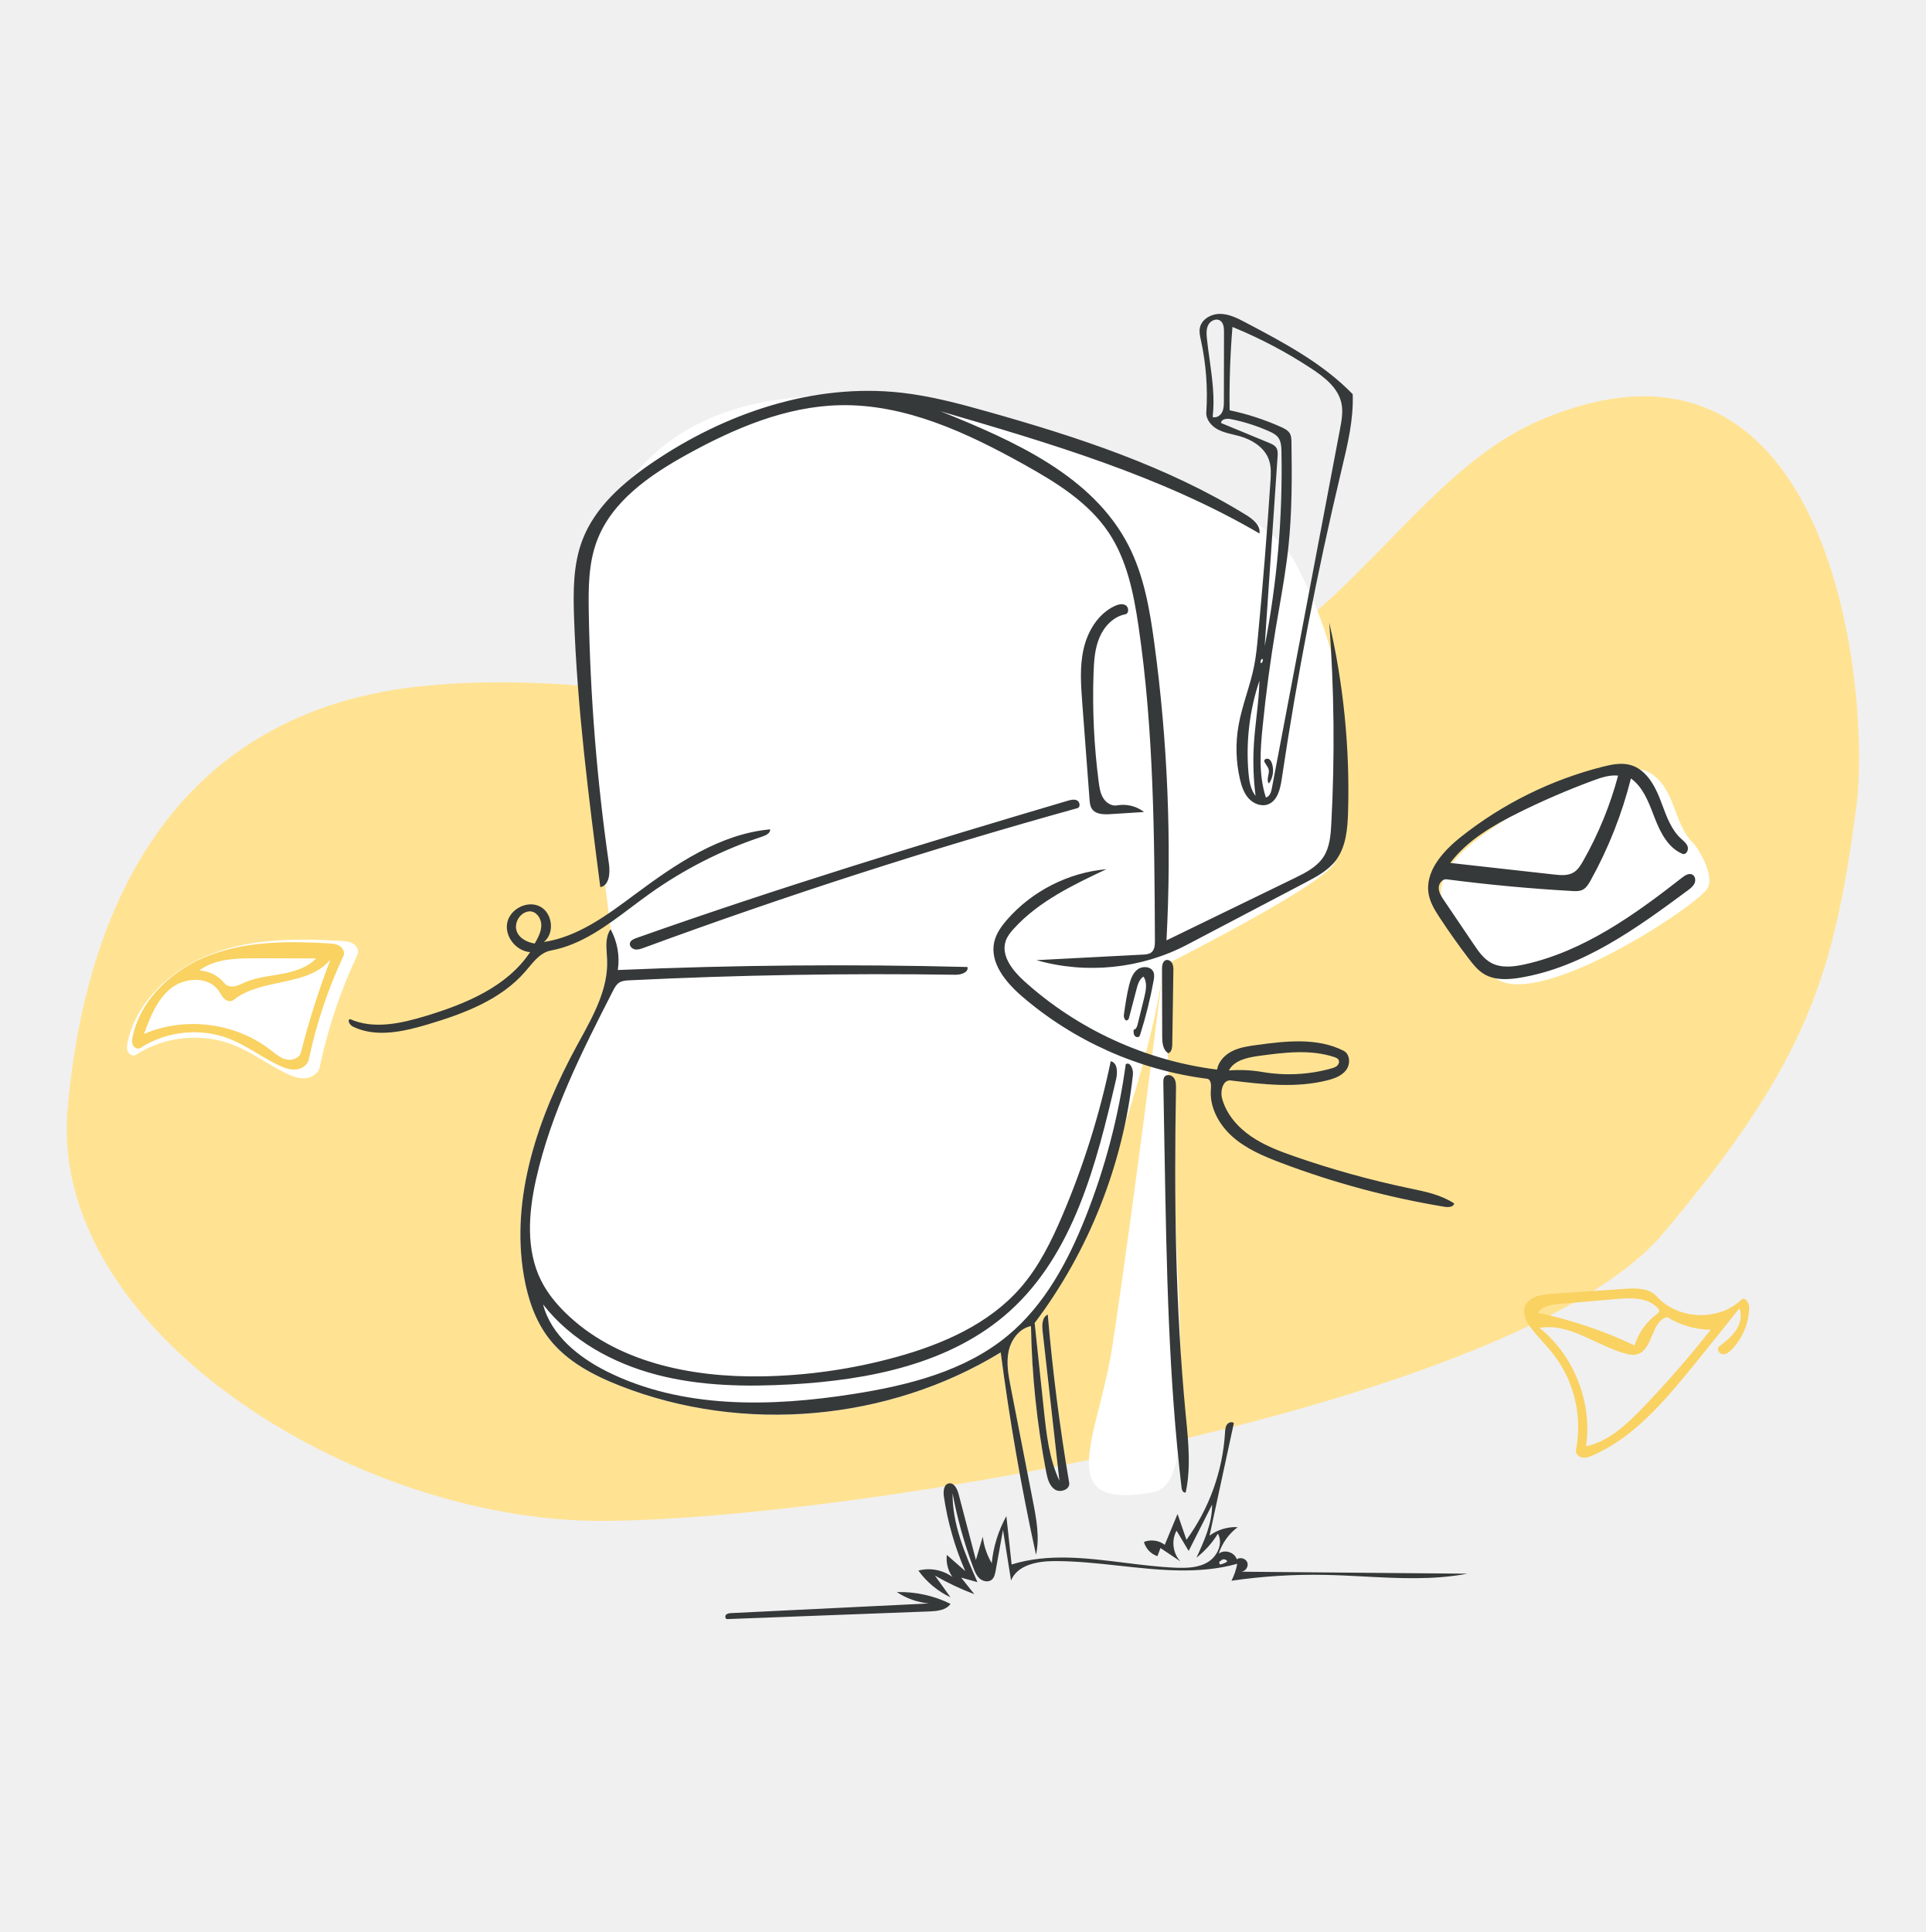
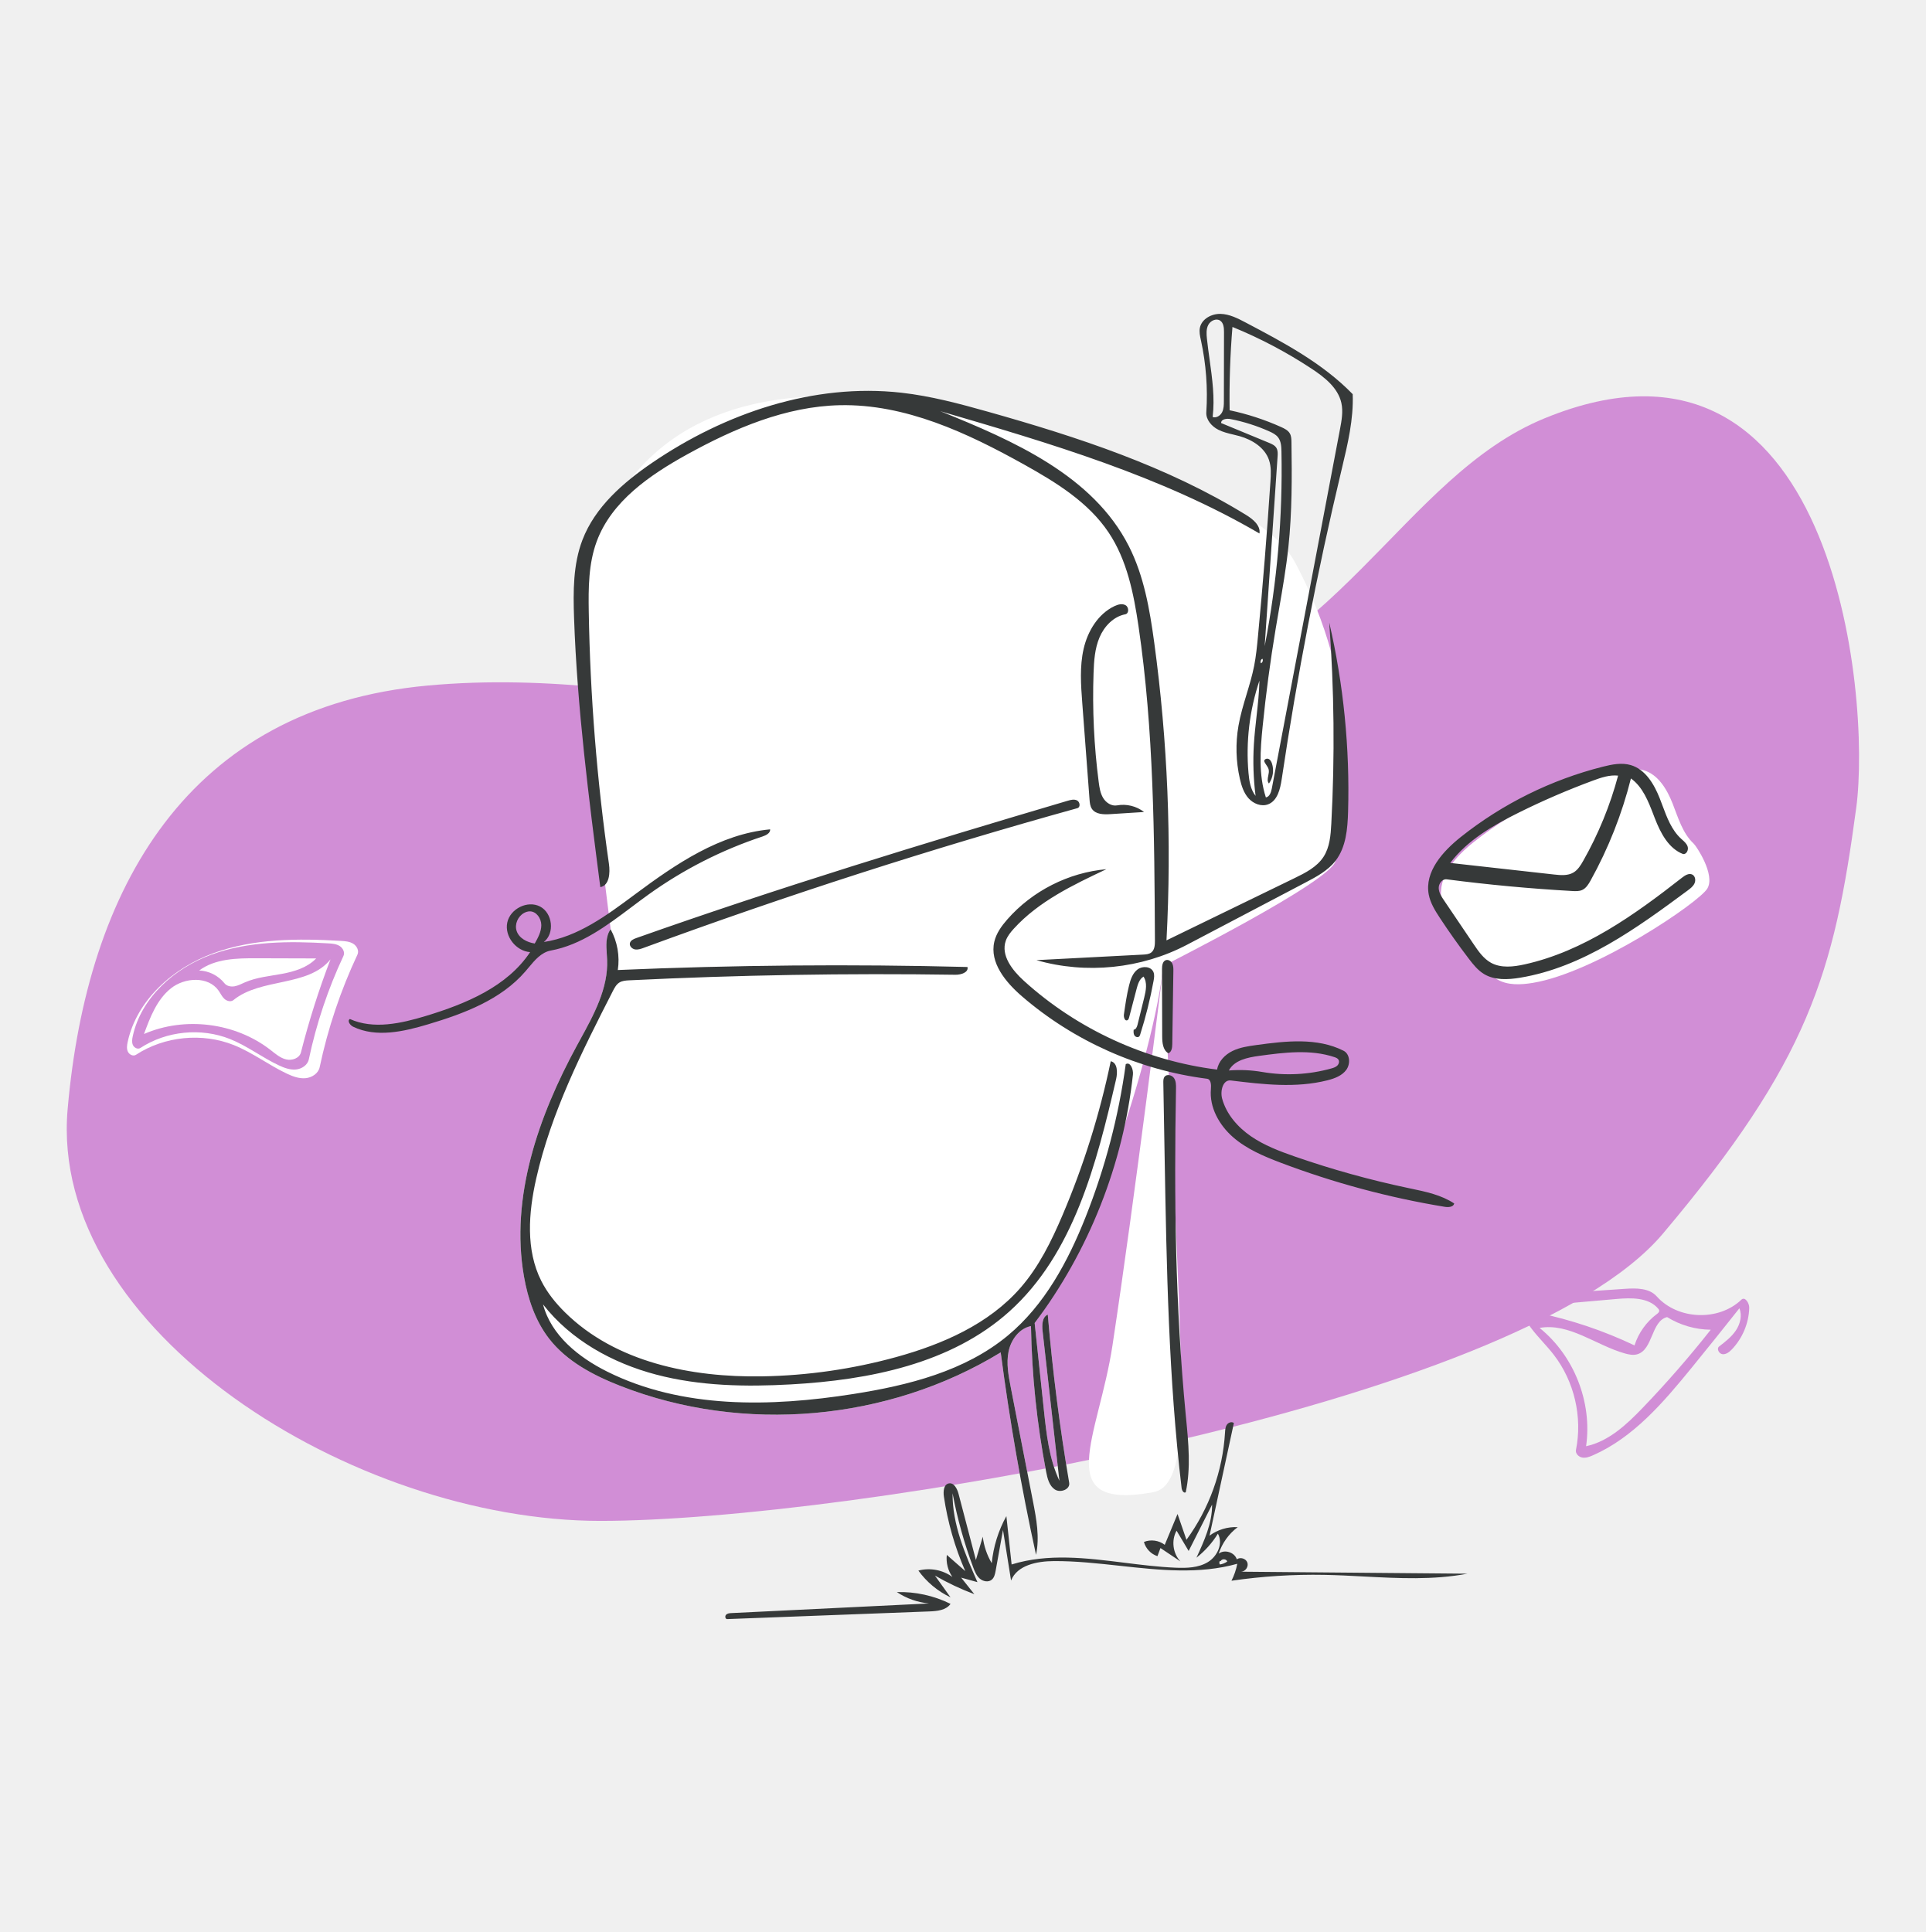
<svg xmlns="http://www.w3.org/2000/svg" width="300" height="301" viewBox="0 0 300 301" fill="none">
-   <path fill-rule="evenodd" clip-rule="evenodd" d="M289.17 125.84C285.714 151.61 281.812 165.223 259.041 192.21C236.269 219.198 132.064 236.951 93.54 236.951C55.016 236.951 7.539 207.245 10.535 172.825C13.531 138.405 29.164 110.273 66.582 106.81C104.82 103.271 138.41 119.66 175.952 110.87C208.408 103.271 218.338 74.305 240.63 65.166C285.714 46.684 291.522 108.309 289.17 125.84Z" fill="#FFE393" />
+   <path fill-rule="evenodd" clip-rule="evenodd" d="M289.17 125.84C285.714 151.61 281.812 165.223 259.041 192.21C236.269 219.198 132.064 236.951 93.54 236.951C55.016 236.951 7.539 207.245 10.535 172.825C13.531 138.405 29.164 110.273 66.582 106.81C104.82 103.271 138.41 119.66 175.952 110.87C208.408 103.271 218.338 74.305 240.63 65.166C285.714 46.684 291.522 108.309 289.17 125.84Z" fill="#D18ED6" />
  <path d="M265.976 138.427C264.703 140.586 248.579 151.51 238.798 153.127C236.905 153.44 234.839 153.547 233.194 152.559C232.223 151.975 231.499 151.064 230.812 150.164C229.24 148.104 227.741 145.99 226.317 143.825C225.569 142.687 224.827 141.5 224.573 140.162C223.9 136.62 226.755 133.439 229.577 131.195C236.063 126.036 243.657 122.278 251.693 120.251C253.115 119.892 254.623 119.588 256.033 119.996C258.32 120.657 259.687 122.972 260.56 125.187C261.432 127.402 262.113 129.825 263.857 131.446C264.256 131.816 267.249 136.268 265.976 138.427Z" fill="white" />
  <path fill-rule="evenodd" clip-rule="evenodd" d="M179.337 232.542C163.688 235.218 171.147 223.844 173.305 209.609C176.851 186.217 181.223 150.67 181.223 150.67C181.223 150.67 184.075 204.836 184.075 218.024C184.075 231.214 181.223 232.219 179.337 232.542Z" fill="white" />
  <path d="M162.617 219.654C163.017 223.421 163.438 227.267 165.038 230.7C164.165 222.927 163.292 215.153 162.418 207.379C162.311 206.419 162.343 205.197 163.225 204.805C163.973 213.583 165.087 222.33 166.564 231.015C166.739 232.047 165.191 232.636 164.321 232.055C163.451 231.474 163.173 230.343 162.975 229.316C161.533 221.832 160.741 214.223 160.609 206.603C158.774 206.964 157.487 208.743 157.116 210.577C156.745 212.409 157.103 214.303 157.46 216.139C158.611 222.048 159.762 227.957 160.913 233.866C161.451 236.63 161.989 239.486 161.395 242.239C159.111 231.81 157.275 221.284 155.893 210.699C138.368 221.415 115.786 223.408 96.654 215.926C92.476 214.292 88.326 212.127 85.566 208.589C83.392 205.803 82.232 202.343 81.624 198.862C79.466 186.497 83.889 173.884 89.892 162.861C92.171 158.678 94.765 154.321 94.581 149.562C94.518 147.924 94.165 146.11 95.121 144.778C95.257 145.025 88.857 99.249 91.424 89.123C97.605 64.747 117.681 61.445 130.536 61.746C139.161 61.948 193.83 72.813 201.729 87.587C212.11 107.005 209.906 123.331 208.063 134.096C207.513 137.302 181.231 150.433 181.224 150.5C179.722 164.468 169.639 194.904 161.182 206.123C161.661 210.633 162.139 215.144 162.617 219.654Z" fill="white" />
  <path fill-rule="evenodd" clip-rule="evenodd" d="M36.424 162.819C31.495 160.852 25.622 161.435 21.178 164.334C20.748 164.615 20.13 164.302 19.916 163.835C19.703 163.368 19.783 162.825 19.892 162.324C21.311 155.793 26.965 150.795 33.252 148.499C39.54 146.202 46.417 146.196 53.101 146.588C53.764 146.627 54.458 146.679 55.023 147.027C55.589 147.374 55.969 148.118 55.688 148.718C53.058 154.317 51.078 160.219 49.798 166.269C49.59 167.249 48.574 167.9 47.573 167.982C46.572 168.064 45.591 167.695 44.682 167.267C41.851 165.934 39.331 163.98 36.424 162.819Z" fill="white" />
  <path fill-rule="evenodd" clip-rule="evenodd" d="M187.923 64.225C188.168 60.478 187.885 56.697 187.087 53.029L187.069 52.951C186.934 52.33 186.795 51.692 186.919 51.072C187.196 49.699 188.721 48.872 190.121 48.901C191.521 48.93 192.818 49.598 194.057 50.251C199.999 53.382 206.049 56.591 210.727 61.41C210.874 65.311 209.955 69.16 209.047 72.961L208.962 73.318C205.173 89.202 202.071 105.251 199.666 121.403C199.435 122.951 198.998 124.777 197.53 125.319C196.477 125.708 195.252 125.211 194.503 124.374C193.755 123.537 193.397 122.426 193.148 121.331C192.532 118.63 192.458 115.806 192.931 113.077C193.221 111.408 193.709 109.784 194.199 108.16L194.199 108.16V108.159V108.159C194.638 106.701 195.077 105.243 195.372 103.751C195.667 102.259 195.816 100.743 195.96 99.229C196.727 91.178 197.377 83.116 197.911 75.046C197.987 73.906 198.055 72.73 197.682 71.65C197.017 69.729 195.082 68.515 193.127 67.958C192.79 67.862 192.448 67.781 192.106 67.699C191.309 67.509 190.513 67.319 189.787 66.949C188.748 66.42 187.847 65.388 187.923 64.225ZM191.554 63.917C194.317 64.5 197.017 65.38 199.593 66.538C200.112 66.772 200.658 67.044 200.938 67.539C201.167 67.943 201.18 68.43 201.187 68.894C201.268 74.348 201.285 79.817 200.707 85.241C200.361 88.489 199.803 91.709 199.246 94.928C199.069 95.947 198.893 96.966 198.723 97.986C197.882 103.032 197.206 108.106 196.695 113.196C196.324 116.89 196.053 120.707 197.201 124.237C197.791 124.13 198.018 123.42 198.129 122.831L208.747 66.868C209.004 65.512 209.261 64.11 208.958 62.764C208.427 60.406 206.335 58.767 204.318 57.437C200.435 54.877 196.301 52.697 191.995 50.937C191.637 55.253 191.49 59.586 191.554 63.917ZM197.014 100.671C198.958 90.691 199.836 80.503 199.629 70.338C199.613 69.57 199.572 68.744 199.102 68.137C198.758 67.692 198.233 67.431 197.719 67.201C195.79 66.337 193.763 65.694 191.688 65.289C191.088 65.171 190.205 65.299 190.232 65.91L197.687 68.99C198.124 69.171 198.59 69.376 198.837 69.779C199.079 70.175 199.056 70.672 199.024 71.135L197.014 100.671ZM190.077 49.95C189.462 49.542 188.574 49.962 188.231 50.615C187.889 51.269 187.941 52.05 188.019 52.783C188.133 53.859 188.283 54.936 188.433 56.013C188.848 58.999 189.264 61.987 188.911 64.968C189.475 65.162 190.104 64.764 190.377 64.235C190.651 63.705 190.658 63.083 190.659 62.487L190.678 51.738C190.679 51.081 190.624 50.313 190.077 49.95ZM195.597 123.995C195.258 121.338 195.169 118.65 195.332 115.978C195.419 114.548 195.577 113.124 195.736 111.7C195.946 109.817 196.155 107.934 196.199 106.041C194.651 110.65 194.066 115.58 194.494 120.423C194.605 121.682 194.811 123.004 195.597 123.995ZM196.449 103.319C196.698 103.207 196.803 102.857 196.655 102.627C196.403 102.752 196.295 103.105 196.436 103.35L196.449 103.319ZM194.133 80.237C181.811 72.638 167.878 68.085 153.944 64.156C149.489 62.9 144.998 61.696 140.399 61.181C126.771 59.655 112.956 64.356 101.625 72.079C97.081 75.177 92.696 78.986 90.733 84.124C89.276 87.935 89.286 92.131 89.426 96.209C89.911 110.274 91.715 124.256 93.518 138.213C94.927 137.959 95.067 136.01 94.863 134.592C92.988 121.576 91.937 108.442 91.718 95.293C91.657 91.606 91.676 87.826 92.952 84.366C95.262 78.103 101.219 74.008 107.064 70.784C114.427 66.724 122.43 63.312 130.835 63.13C141.017 62.911 150.669 67.427 159.563 72.388C164.522 75.153 169.549 78.242 172.704 82.962C175.569 87.249 176.609 92.473 177.361 97.573C179.746 113.761 179.834 130.188 179.917 146.551C179.92 147.213 179.879 147.971 179.361 148.383C179.006 148.664 178.522 148.699 178.07 148.723L161.459 149.588C169.199 151.813 177.786 150.935 184.916 147.19L203.373 137.493C205.096 136.588 206.874 135.638 208.062 134.096C209.696 131.974 209.93 129.12 210.007 126.443C210.291 116.556 209.303 106.634 207.073 96.998C207.846 107.422 207.953 117.895 207.394 128.333C207.299 130.115 207.155 131.985 206.186 133.484C205.151 135.085 203.351 135.992 201.636 136.825L181.717 146.507C182.541 131.03 181.902 115.475 179.81 100.118C179.107 94.953 178.209 89.716 175.845 85.07C170.259 74.09 157.895 68.658 146.468 64.056C163.552 69.054 180.831 74.135 196.201 83.114C196.401 81.874 195.203 80.897 194.133 80.237ZM257.792 127.481C258.677 129.763 259.923 132.196 262.211 133.066C262.753 133.108 263.077 132.389 262.899 131.876C262.751 131.446 262.401 131.134 262.058 130.827C262.033 130.804 262.008 130.782 261.983 130.76L261.945 130.726L261.915 130.698L261.896 130.681C261.883 130.669 261.87 130.657 261.857 130.645C260.401 129.292 259.686 127.38 258.982 125.496L258.981 125.494C258.842 125.122 258.704 124.752 258.56 124.386C257.687 122.171 256.319 119.857 254.032 119.195C252.623 118.787 251.115 119.091 249.693 119.45C241.657 121.478 234.063 125.236 227.577 130.394C224.755 132.638 221.9 135.82 222.573 139.362C222.827 140.699 223.569 141.887 224.317 143.024C225.741 145.189 227.24 147.304 228.812 149.363C229.499 150.264 230.223 151.174 231.194 151.758C232.838 152.746 234.905 152.639 236.798 152.326C246.579 150.709 254.949 144.631 262.915 138.73C263.33 138.422 263.761 138.095 263.976 137.626C264.191 137.157 264.099 136.504 263.643 136.262C263.121 135.985 262.505 136.368 262.039 136.733C254.627 142.536 246.709 148.207 237.518 150.246C235.775 150.632 233.855 150.86 232.287 150.007C231.115 149.369 230.323 148.221 229.575 147.115L224.938 140.254C224.548 139.677 224.143 139.056 224.128 138.358C224.114 137.661 224.677 136.907 225.369 136.997C231.868 137.842 238.398 138.45 244.941 138.818C245.463 138.847 246.007 138.871 246.482 138.654C247.093 138.375 247.466 137.756 247.792 137.169C250.562 132.175 252.679 126.818 254.069 121.28C255.918 122.606 256.781 124.851 257.605 126.994L257.605 126.996C257.667 127.158 257.73 127.32 257.792 127.481ZM252.072 120.841C250.834 125.474 249.002 129.947 246.636 134.117C246.239 134.816 245.799 135.536 245.105 135.942C244.223 136.459 243.125 136.362 242.108 136.248L225.919 134.442C228.605 130.892 232.595 128.589 236.582 126.61C240.356 124.736 244.23 123.065 248.182 121.605C249.433 121.143 250.746 120.696 252.072 120.841ZM162.616 219.654C163.016 223.421 163.437 227.267 165.037 230.7L162.417 207.379C162.309 206.419 162.341 205.197 163.225 204.805C163.972 213.584 165.086 222.33 166.563 231.016C166.738 232.046 165.19 232.636 164.32 232.055C163.45 231.474 163.172 230.343 162.974 229.316C161.533 221.832 160.74 214.223 160.608 206.603C158.773 206.964 157.486 208.743 157.115 210.576C156.744 212.41 157.102 214.302 157.459 216.138L160.912 233.866C161.45 236.63 161.988 239.486 161.394 242.238C159.11 231.81 157.274 221.284 155.892 210.698C138.367 221.415 115.785 223.408 96.653 215.926C92.475 214.292 88.325 212.127 85.565 208.59C83.391 205.803 82.231 202.343 81.623 198.862C79.465 186.496 83.888 173.884 89.891 162.86C90.048 162.573 90.206 162.285 90.364 161.996C92.513 158.078 94.751 153.995 94.58 149.562C94.569 149.27 94.548 148.971 94.527 148.67C94.432 147.29 94.335 145.872 95.12 144.778C96.174 146.695 96.576 148.964 96.243 151.127C114.387 150.346 132.557 150.188 150.712 150.655C150.924 151.49 149.715 151.878 148.853 151.865C131.911 151.612 114.961 151.901 98.038 152.73C97.502 152.756 96.939 152.791 96.485 153.077C96.007 153.377 95.729 153.904 95.471 154.406C90.669 163.804 85.849 173.339 83.528 183.635C82.334 188.929 81.877 194.724 84.324 199.568C85.252 201.406 86.565 203.03 88.031 204.476C95.901 212.238 107.685 214.618 118.737 214.432C125.791 214.313 132.829 213.299 139.63 211.422C146.839 209.432 154.03 206.294 158.951 200.662C161.841 197.354 163.805 193.349 165.525 189.308C168.809 181.591 171.328 173.549 173.033 165.338C174.101 165.563 174.116 167.072 173.87 168.135C170.821 181.286 167.278 195.303 157.238 204.326C148.17 212.476 135.393 215.003 123.219 215.685C116.188 216.078 109.045 215.955 102.235 214.163C95.424 212.37 88.921 208.785 84.597 203.226C85.859 208.034 90.13 211.466 94.577 213.686C106.254 219.517 120.043 219.209 132.936 217.182C141.525 215.832 150.34 213.616 157.024 208.056C162.738 203.304 166.379 196.516 169.119 189.608C172.153 181.962 174.257 173.948 175.371 165.798C176.065 165.359 176.579 166.585 176.492 167.401C174.989 181.37 169.637 194.904 161.181 206.122L162.616 219.654ZM154.496 243.54C153.751 242.282 153.271 240.868 153.097 239.416L152.027 243.043L149.325 232.74C149.116 231.941 148.606 230.941 147.797 231.113C147.012 231.28 146.924 232.358 147.041 233.153C147.629 237.15 148.752 241.067 150.369 244.77L147.496 242.248C147.356 243.449 147.672 244.696 148.366 245.685C146.87 244.583 144.863 244.208 143.069 244.694C144.351 246.475 146.091 247.923 148.075 248.86L145.647 245.471C147.61 246.604 149.665 247.574 151.787 248.37L149.73 245.79L152.271 246.495C150.327 242.071 148.346 237.478 148.393 232.646C149.129 236.577 150.206 240.444 151.609 244.189C151.847 244.824 152.111 245.48 152.617 245.93C153.124 246.381 153.947 246.55 154.477 246.129C154.89 245.801 155.011 245.236 155.104 244.717L156.249 238.369L157.506 246.242C158.459 243.834 161.559 243.23 164.149 243.214C167.568 243.193 171.013 243.57 174.449 243.946H174.449H174.45C180.644 244.623 186.809 245.297 192.745 243.631C192.57 244.548 192.265 245.441 191.842 246.274C196.631 245.576 201.477 245.27 206.315 245.36C208.359 245.398 210.409 245.505 212.458 245.613H212.459H212.459H212.459C217.878 245.897 223.297 246.181 228.606 245.175L193.37 244.866C194.032 244.827 194.539 244.058 194.313 243.434C194.088 242.811 193.206 242.544 192.673 242.938C192.326 241.836 190.768 241.346 189.853 242.052C190.384 240.416 191.433 238.954 192.811 237.927C191.255 237.843 189.675 238.32 188.425 239.249L192.215 221.708C191.894 221.433 191.36 221.618 191.123 221.968C190.889 222.315 190.863 222.756 190.838 223.174L190.837 223.187C190.482 229.176 188.37 235.052 184.83 239.896L183.44 235.874L181.447 240.678C180.545 239.979 179.264 239.802 178.205 240.232C178.476 241.259 179.297 242.123 180.31 242.444L180.781 241.181L183.894 243.266C182.704 242.02 182.446 239.98 183.288 238.476L185.172 241.636L188.823 234.415C188.843 237.314 187.601 240.055 186.383 242.686C187.707 241.649 188.844 240.376 189.726 238.944C190.577 240.452 189.648 242.473 188.167 243.37C186.687 244.268 184.856 244.316 183.126 244.243C180.487 244.132 177.827 243.8 175.171 243.469C169.207 242.726 163.258 241.984 157.592 243.74L156.775 236.207C155.527 238.462 154.746 240.974 154.496 243.54ZM190.045 243.741C189.917 243.588 189.918 243.342 190.047 243.19L190.15 243.229C190.323 242.815 191.051 242.849 191.185 243.278C190.849 243.52 190.455 243.68 190.045 243.741ZM209.296 163.7C205.193 161.626 200.309 162.186 195.753 162.81C194.466 162.987 193.154 163.172 191.988 163.745C190.822 164.318 189.807 165.356 189.605 166.64C178.48 165.251 167.819 160.354 159.516 152.819C157.714 151.184 155.875 148.855 156.686 146.561C156.941 145.84 157.436 145.231 157.952 144.666C161.823 140.422 167.159 137.87 172.355 135.42C166.467 135.936 160.817 138.8 156.919 143.244C156.026 144.263 155.203 145.401 154.895 146.72C154.136 149.978 156.666 153.034 159.198 155.219C167.278 162.192 177.441 166.721 188.029 168.066C188.663 168.146 188.696 169.039 188.638 169.676C188.38 172.512 189.926 175.278 192.068 177.154C194.21 179.029 196.893 180.155 199.555 181.164C207.8 184.286 216.356 186.586 225.056 188.018C225.631 188.113 226.42 188.068 226.541 187.498C224.533 186.17 222.117 185.664 219.755 185.17L219.746 185.168L219.719 185.162L219.516 185.12L219.372 185.09C213.382 183.828 207.472 182.186 201.691 180.176C199.319 179.351 196.941 178.45 194.873 177.026C192.804 175.601 191.048 173.588 190.387 171.166C190.06 169.97 190.503 168.184 191.734 168.334C196.746 168.947 201.896 169.552 206.79 168.309C207.897 168.028 209.052 167.604 209.727 166.682C210.402 165.76 210.316 164.216 209.296 163.7ZM196.653 167.013C194.933 166.716 193.175 166.637 191.435 166.777C192.281 165.171 194.346 164.748 196.145 164.503C200.054 163.971 204.125 163.452 207.87 164.691C208.117 164.773 208.381 164.878 208.515 165.101C208.691 165.396 208.563 165.796 208.312 166.031C208.062 166.266 207.721 166.372 207.39 166.464C203.911 167.437 200.214 167.626 196.653 167.013ZM139.721 248.043C142.6 247.962 145.497 248.599 148.077 249.879C147.387 250.87 146.001 251.009 144.794 251.055L113.254 252.252C112.965 252.216 112.911 251.77 113.115 251.563C113.32 251.356 113.641 251.329 113.931 251.315L144.721 249.813C142.941 249.65 141.206 249.036 139.721 248.043ZM79.023 143.734C78.573 145.883 80.392 148.176 82.582 148.339C79.001 153.736 72.55 156.399 66.352 158.28C62.483 159.453 58.192 160.416 54.505 158.761C54.047 159.04 54.535 159.729 55.018 159.962C58.607 161.691 62.862 160.728 66.679 159.588C72.277 157.918 78.048 155.758 81.857 151.329C82.013 151.148 82.169 150.961 82.325 150.773V150.773C83.305 149.594 84.328 148.366 85.802 148.093C90.548 147.215 94.501 144.243 98.407 141.305H98.407V141.305H98.407C99.293 140.639 100.176 139.974 101.066 139.337C106.473 135.461 112.471 132.41 118.789 130.322C119.347 130.137 120.025 129.795 119.975 129.21C112.143 129.928 105.297 134.599 98.985 139.29L98.774 139.447C94.484 142.636 90.001 145.969 84.723 146.76C86.447 145.4 86.083 142.257 84.137 141.238C82.192 140.22 79.473 141.584 79.023 143.734ZM80.485 145.047C80.133 144.004 80.676 142.764 81.641 142.236C81.915 142.086 82.222 141.986 82.535 141.986C83.566 141.985 84.319 143.088 84.325 144.119C84.332 145.15 83.81 146.101 83.302 146.998C82.113 146.816 80.869 146.186 80.485 145.047ZM197.681 122.07C197.389 121.745 197.479 121.308 197.572 120.854C197.637 120.534 197.705 120.205 197.64 119.903C197.584 119.642 197.431 119.419 197.278 119.195C197.143 118.997 197.007 118.799 196.937 118.572C196.953 118.273 197.353 118.12 197.626 118.244C197.899 118.368 198.051 118.661 198.147 118.945C198.494 119.982 198.315 121.18 197.681 122.07ZM171.279 99.321C172.008 97.59 173.455 96.056 175.3 95.705C175.897 95.591 175.878 94.607 175.355 94.298C174.832 93.988 174.16 94.171 173.611 94.432C171.056 95.649 169.442 98.327 168.81 101.086C168.178 103.845 168.387 106.718 168.599 109.54L169.729 124.543C169.768 125.053 169.815 125.589 170.099 126.014C170.677 126.881 171.918 126.908 172.958 126.842L178.221 126.508C177.051 125.591 175.481 125.205 174.02 125.475C173.167 125.632 172.309 125.07 171.857 124.329C171.405 123.588 171.272 122.702 171.16 121.841C170.427 116.211 170.157 110.52 170.357 104.845C170.422 102.968 170.549 101.051 171.279 99.321ZM184.717 232.488C184.418 232.705 184.119 232.211 184.075 231.844C182.041 214.748 181.734 197.498 181.43 180.283L181.225 168.678C181.219 168.347 181.223 167.985 181.436 167.731C181.802 167.295 182.571 167.495 182.89 167.966C183.21 168.437 183.21 169.047 183.2 169.616C182.887 186.557 183.092 203.53 184.714 220.396C184.734 220.601 184.754 220.806 184.774 221.012C185.145 224.843 185.523 228.732 184.717 232.488ZM167.807 124.719C167.362 124.474 166.812 124.612 166.325 124.757C143.776 131.426 121.279 138.302 99.113 146.151C98.698 146.298 98.223 146.51 98.128 146.94C98.027 147.394 98.455 147.829 98.914 147.914C99.373 147.998 99.836 147.834 100.274 147.673C122.487 139.502 145.036 132.238 167.843 125.909C168.333 125.773 168.253 124.963 167.807 124.719Z" fill="#363939" />
-   <path fill-rule="evenodd" clip-rule="evenodd" d="M248.147 226.735C247.622 226.966 247.053 227.18 246.488 227.083C245.923 226.986 245.395 226.455 245.508 225.893C246.546 220.755 245.243 215.19 242.031 211.046C240.906 209.593 239.566 208.316 238.469 206.841C237.779 205.913 237.164 204.745 237.514 203.641C238.013 202.071 240.021 201.689 241.665 201.577C245.486 201.317 249.307 201.056 253.128 200.796C254.888 200.676 256.916 200.658 258.091 201.974C261.363 205.639 267.739 205.885 271.283 202.483C271.832 201.957 272.523 203.005 272.501 203.765C272.433 206.154 271.448 208.505 269.793 210.231C269.403 210.637 268.904 211.036 268.343 210.978C267.782 210.919 267.369 210.114 267.816 209.771C268.775 209.034 269.752 208.278 270.425 207.273C271.098 206.267 271.424 204.949 270.965 203.829C268.497 206.952 266.005 210.056 263.49 213.141C259.129 218.489 254.465 223.96 248.147 226.735ZM255.039 210.997C254.411 211.17 253.741 211.037 253.115 210.859C248.605 209.585 244.45 206.062 239.837 206.886C245.216 211.219 248.072 218.482 247.084 225.318C250.628 224.559 253.427 221.913 255.937 219.299C259.653 215.429 263.18 211.379 266.504 207.167C264.115 207.148 261.735 206.459 259.705 205.199C257.197 205.819 257.529 210.308 255.039 210.997ZM258.314 203.881C256.82 202.12 254.135 202.175 251.835 202.377C248.834 202.64 245.833 202.904 242.832 203.167C241.614 203.275 240.215 203.488 239.579 204.533C244.773 205.621 249.837 207.329 254.628 209.609C255.244 207.673 256.479 205.94 258.108 204.725C258.291 204.589 258.501 204.413 258.476 204.186C258.464 204.07 258.39 203.971 258.314 203.881Z" fill="#F9D262" />
-   <path fill-rule="evenodd" clip-rule="evenodd" d="M35.843 161.883C31.323 160.075 25.937 160.611 21.863 163.274C21.468 163.532 20.901 163.245 20.706 162.816C20.51 162.387 20.583 161.888 20.683 161.428C21.985 155.428 27.169 150.837 32.935 148.727C38.7 146.617 45.007 146.611 51.136 146.972C51.744 147.008 52.379 147.055 52.898 147.375C53.417 147.694 53.766 148.377 53.507 148.928C51.096 154.072 49.28 159.494 48.107 165.051C47.916 165.952 46.984 166.55 46.066 166.626C45.148 166.701 44.249 166.361 43.415 165.968C40.819 164.744 38.508 162.949 35.843 161.883ZM36.36 155.812C35.957 156.139 35.328 155.966 34.949 155.612C34.569 155.257 34.353 154.766 34.056 154.342C32.458 152.062 28.79 152.251 26.616 153.99C24.443 155.73 23.391 158.478 22.433 161.092C28.81 158.322 36.665 159.316 42.151 163.588C42.9 164.171 43.643 164.828 44.566 165.052C45.488 165.277 46.65 164.873 46.884 163.953C48.132 159.038 49.67 154.196 51.487 149.462C48 153.796 40.677 152.304 36.36 155.812ZM34.972 153.193C35.33 153.642 35.98 153.762 36.547 153.66C37.113 153.559 37.627 153.277 38.154 153.048C39.97 152.258 41.981 152.082 43.928 151.722C45.875 151.36 47.882 150.75 49.253 149.321C46.161 149.312 43.069 149.302 39.977 149.293C36.87 149.284 33.521 149.349 31.025 151.2C32.544 151.255 34.025 152.003 34.972 153.193Z" fill="#F9D262" />
+   <path fill-rule="evenodd" clip-rule="evenodd" d="M248.147 226.735C247.622 226.966 247.053 227.18 246.488 227.083C245.923 226.986 245.395 226.455 245.508 225.893C246.546 220.755 245.243 215.19 242.031 211.046C240.906 209.593 239.566 208.316 238.469 206.841C237.779 205.913 237.164 204.745 237.514 203.641C238.013 202.071 240.021 201.689 241.665 201.577C245.486 201.317 249.307 201.056 253.128 200.796C254.888 200.676 256.916 200.658 258.091 201.974C261.363 205.639 267.739 205.885 271.283 202.483C271.832 201.957 272.523 203.005 272.501 203.765C272.433 206.154 271.448 208.505 269.793 210.231C269.403 210.637 268.904 211.036 268.343 210.978C267.782 210.919 267.369 210.114 267.816 209.771C268.775 209.034 269.752 208.278 270.425 207.273C271.098 206.267 271.424 204.949 270.965 203.829C268.497 206.952 266.005 210.056 263.49 213.141C259.129 218.489 254.465 223.96 248.147 226.735ZM255.039 210.997C254.411 211.17 253.741 211.037 253.115 210.859C248.605 209.585 244.45 206.062 239.837 206.886C245.216 211.219 248.072 218.482 247.084 225.318C250.628 224.559 253.427 221.913 255.937 219.299C259.653 215.429 263.18 211.379 266.504 207.167C264.115 207.148 261.735 206.459 259.705 205.199C257.197 205.819 257.529 210.308 255.039 210.997ZM258.314 203.881C256.82 202.12 254.135 202.175 251.835 202.377C248.834 202.64 245.833 202.904 242.832 203.167C241.614 203.275 240.215 203.488 239.579 204.533C244.773 205.621 249.837 207.329 254.628 209.609C255.244 207.673 256.479 205.94 258.108 204.725C258.291 204.589 258.501 204.413 258.476 204.186C258.464 204.07 258.39 203.971 258.314 203.881Z" fill="#D18ED6" />
+   <path fill-rule="evenodd" clip-rule="evenodd" d="M35.843 161.883C31.323 160.075 25.937 160.611 21.863 163.274C21.468 163.532 20.901 163.245 20.706 162.816C20.51 162.387 20.583 161.888 20.683 161.428C21.985 155.428 27.169 150.837 32.935 148.727C38.7 146.617 45.007 146.611 51.136 146.972C51.744 147.008 52.379 147.055 52.898 147.375C53.417 147.694 53.766 148.377 53.507 148.928C51.096 154.072 49.28 159.494 48.107 165.051C47.916 165.952 46.984 166.55 46.066 166.626C45.148 166.701 44.249 166.361 43.415 165.968C40.819 164.744 38.508 162.949 35.843 161.883ZM36.36 155.812C35.957 156.139 35.328 155.966 34.949 155.612C34.569 155.257 34.353 154.766 34.056 154.342C32.458 152.062 28.79 152.251 26.616 153.99C24.443 155.73 23.391 158.478 22.433 161.092C28.81 158.322 36.665 159.316 42.151 163.588C42.9 164.171 43.643 164.828 44.566 165.052C45.488 165.277 46.65 164.873 46.884 163.953C48.132 159.038 49.67 154.196 51.487 149.462C48 153.796 40.677 152.304 36.36 155.812ZM34.972 153.193C35.33 153.642 35.98 153.762 36.547 153.66C37.113 153.559 37.627 153.277 38.154 153.048C39.97 152.258 41.981 152.082 43.928 151.722C45.875 151.36 47.882 150.75 49.253 149.321C46.161 149.312 43.069 149.302 39.977 149.293C36.87 149.284 33.521 149.349 31.025 151.2C32.544 151.255 34.025 152.003 34.972 153.193Z" fill="#D18ED6" />
  <path fill-rule="evenodd" clip-rule="evenodd" d="M181.05 161.469C181.043 158.749 181.036 156.029 181.028 153.31C181.026 152.529 181.024 151.748 181.022 150.967C181.02 150.428 181.111 149.754 181.623 149.587C182.01 149.46 182.436 149.738 182.617 150.103C182.798 150.468 182.796 150.893 182.79 151.301C182.733 155.096 182.677 158.891 182.62 162.687C182.612 163.233 182.521 163.904 182.01 164.096C181.157 163.613 181.053 162.449 181.05 161.469Z" fill="#363939" />
  <path fill-rule="evenodd" clip-rule="evenodd" d="M175.622 158.952C175.228 159.124 175.025 158.476 175.086 158.05C175.303 156.527 175.522 155.001 175.892 153.508C176.123 152.578 176.455 151.6 177.223 151.028C177.991 150.455 179.309 150.555 179.685 151.436C179.867 151.863 179.791 152.35 179.708 152.807C179.191 155.632 178.495 158.425 177.625 161.162C177.588 161.278 177.547 161.399 177.459 161.484C177.245 161.689 176.859 161.551 176.711 161.294C176.563 161.037 176.582 160.721 176.605 160.425C176.959 160.399 177.124 159.983 177.209 159.639C177.555 158.234 177.902 156.828 178.249 155.423C178.519 154.329 178.765 153.084 178.137 152.148C177.492 152.546 177.249 153.349 177.058 154.082C176.671 155.556 176.285 157.03 175.899 158.503C175.853 158.68 175.789 158.878 175.622 158.952Z" fill="#363939" />
</svg>
